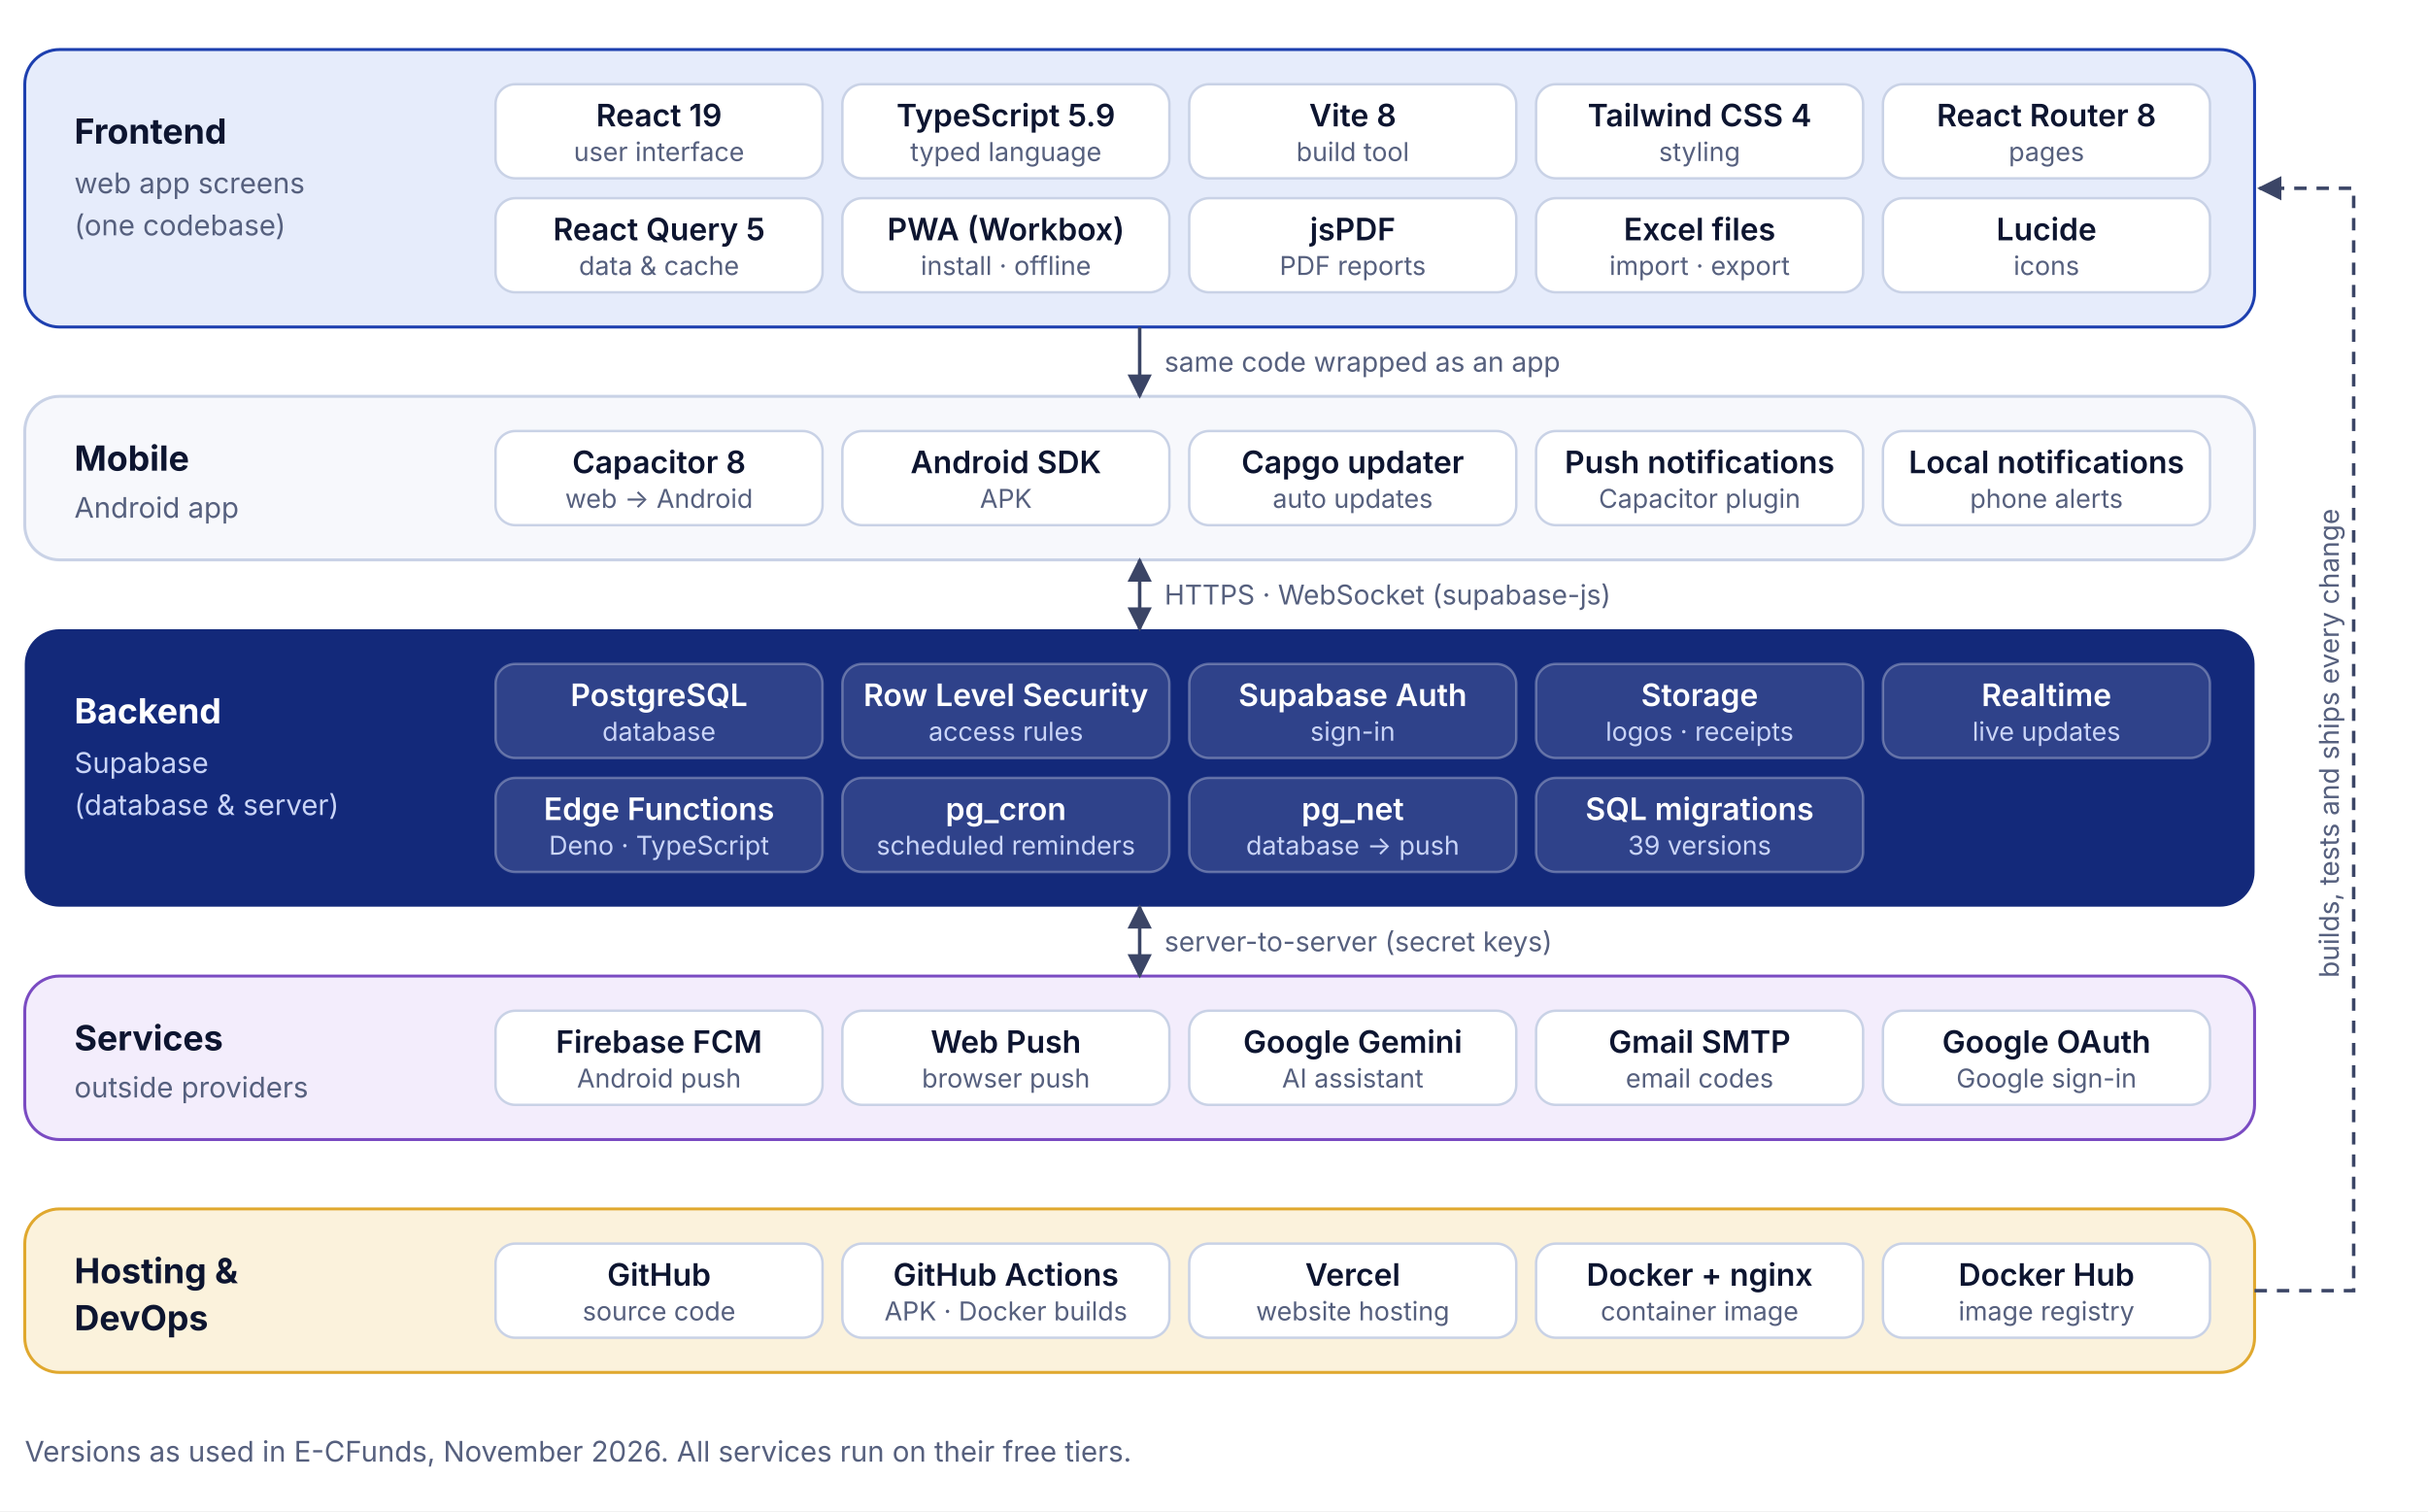
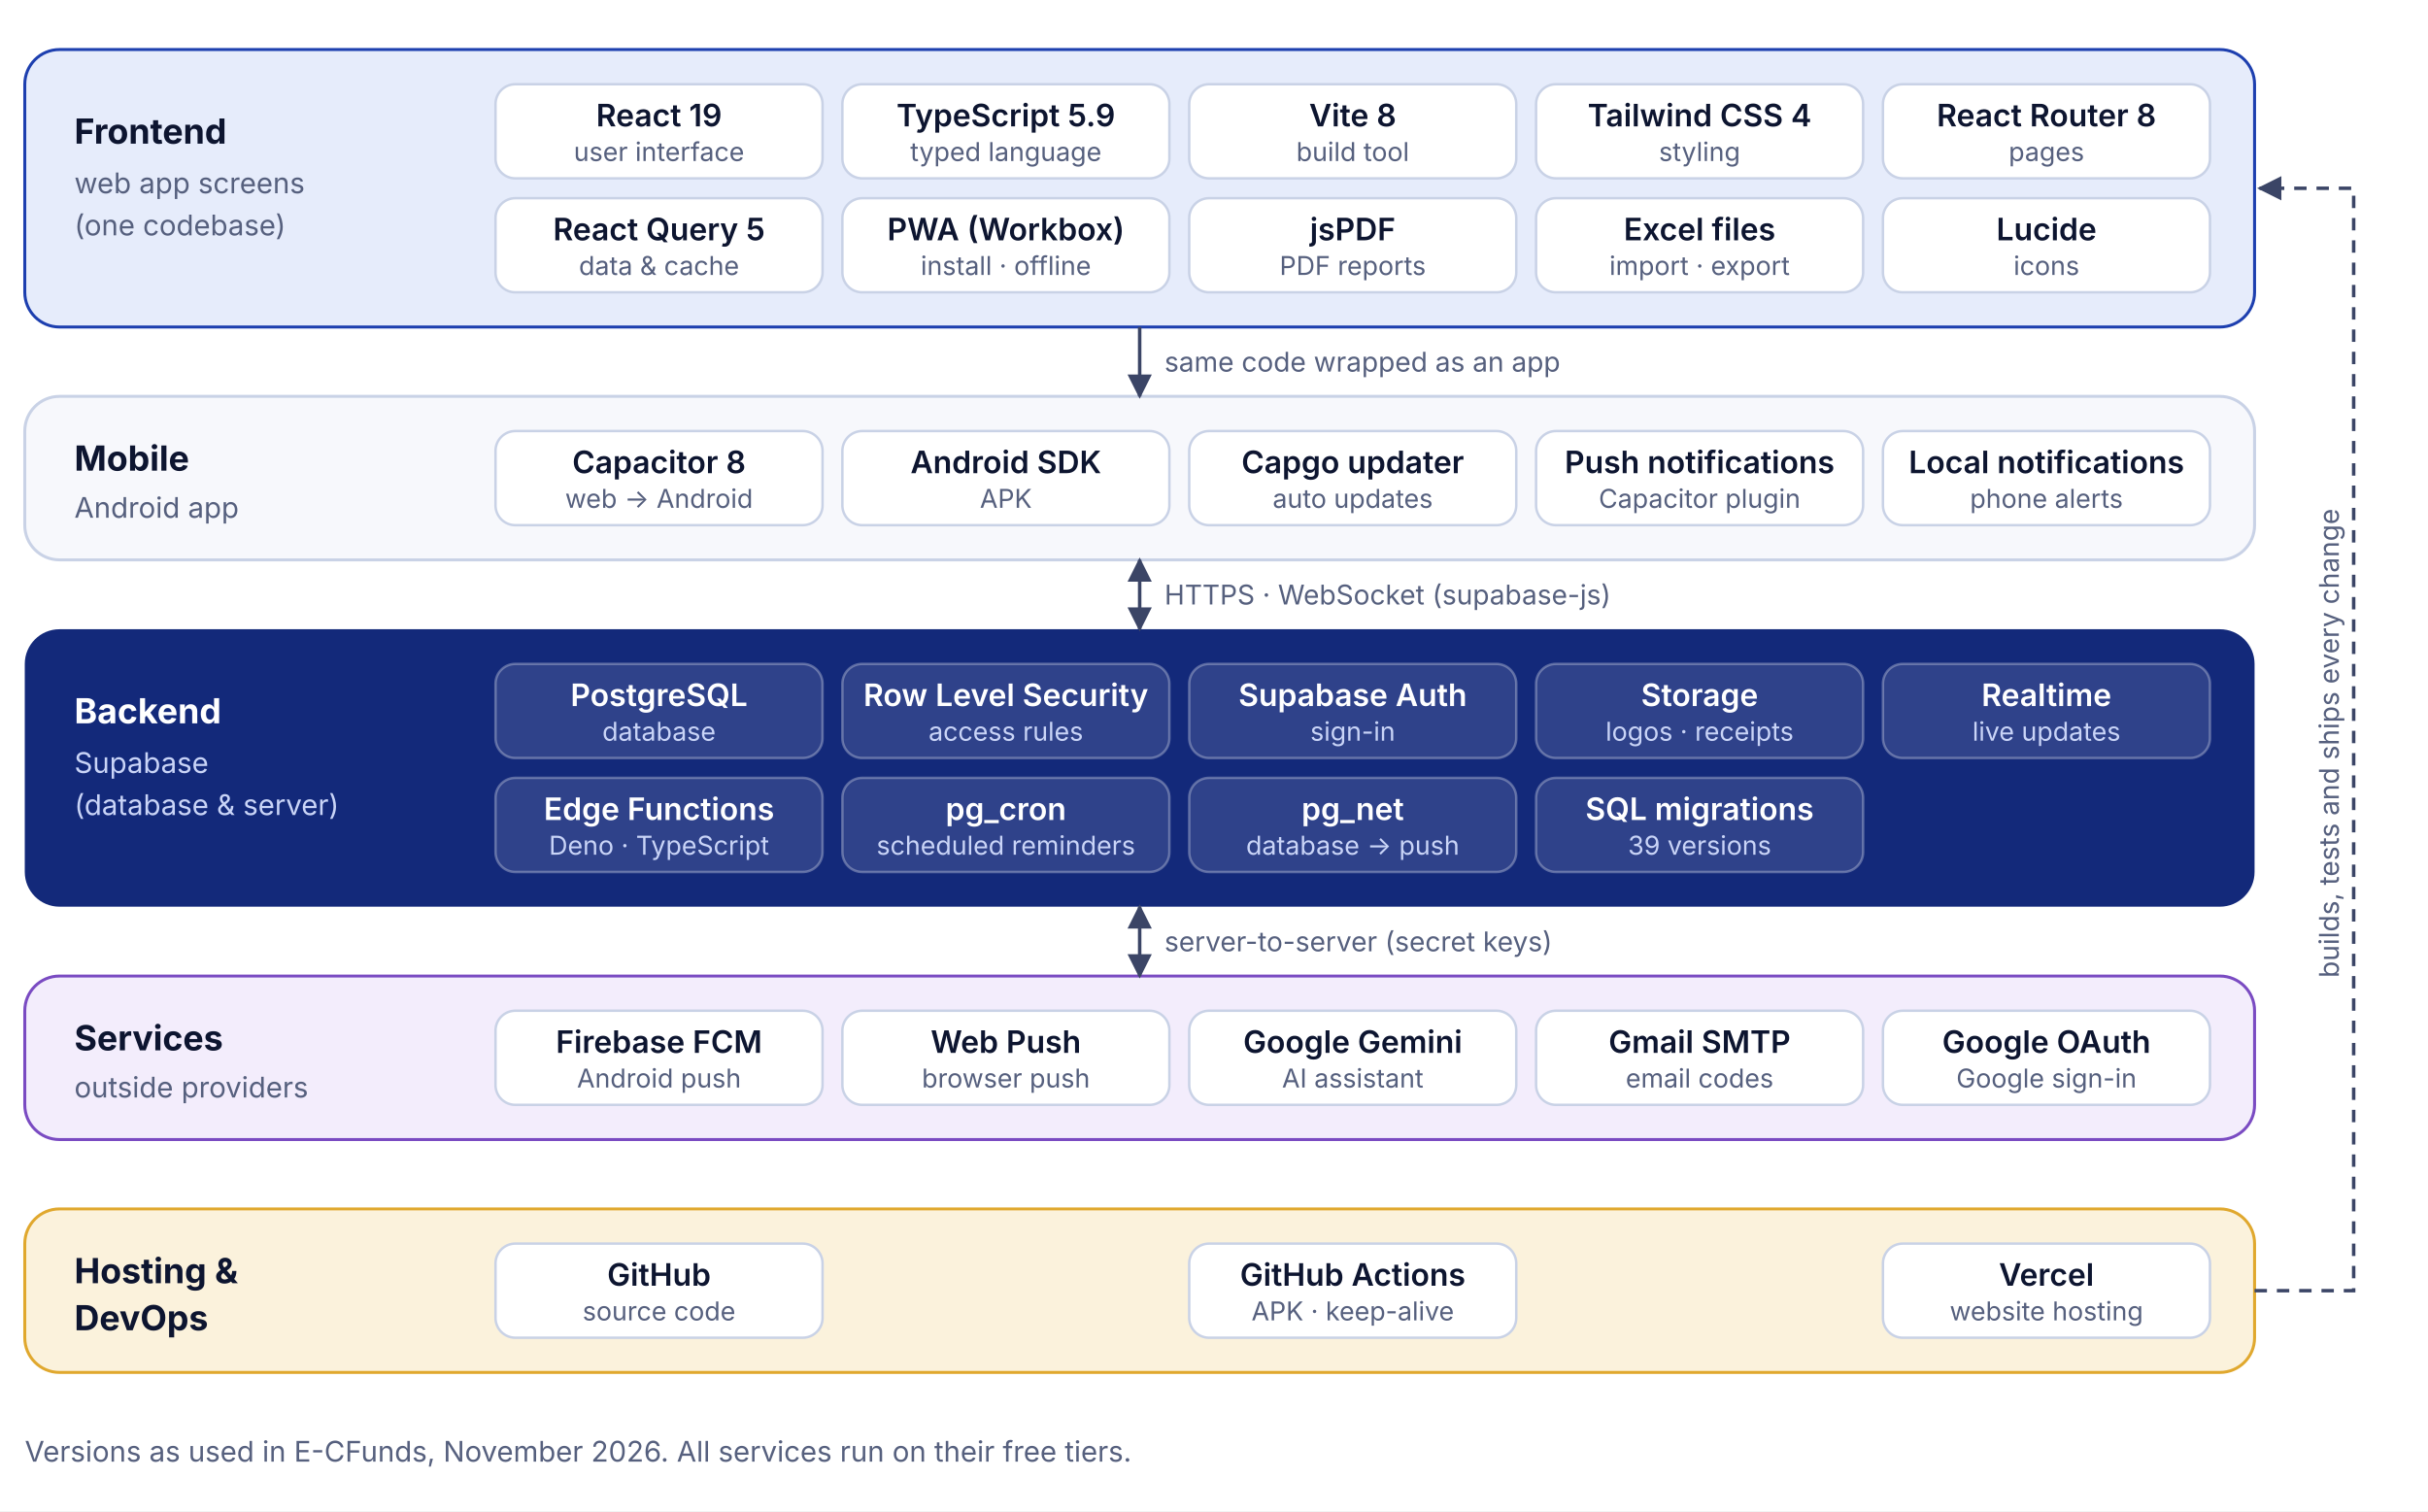
- <svg xmlns="http://www.w3.org/2000/svg" viewBox="0 0 980 610" role="img" aria-label="Technology stack of E-CFunds in five layers: frontend (React, TypeScript, Vite, Tailwind CSS, React Router, React Query, PWA, jsPDF, Excel, Lucide), mobile (Capacitor, Android, Capgo updater, push and local notifications), backend on Supabase (PostgreSQL, Row Level Security, Auth, Storage, Realtime, Edge Functions, pg_cron, pg_net), external services (Firebase Cloud Messaging, Web Push, Google Gemini, Gmail SMTP, Google OAuth), and hosting and DevOps (Vercel, GitHub, GitHub Actions, Docker with nginx, Docker Hub)." width="980" height="610">
+ <svg xmlns="http://www.w3.org/2000/svg" viewBox="0 0 980 610" role="img" aria-label="Technology stack of E-CFunds in five layers: frontend (React, TypeScript, Vite, Tailwind CSS, React Router, React Query, PWA, jsPDF, Excel, Lucide), mobile (Capacitor, Android, Capgo updater, push and local notifications), backend on Supabase (PostgreSQL, Row Level Security, Auth, Storage, Realtime, Edge Functions, pg_cron, pg_net), external services (Firebase Cloud Messaging, Web Push, Google Gemini, Gmail SMTP, Google OAuth), and hosting and DevOps (Vercel, GitHub, GitHub Actions)." width="980" height="610">
  <defs>
    <marker id="m1" viewBox="0 0 10 10" refX="9" refY="5" markerWidth="7" markerHeight="7" orient="auto-start-reverse">
      <path d="M0,0 L10,5 L0,10 z" fill="rgb(59, 69, 102)" fill-opacity="1" stroke="none" stroke-width="1px" stroke-dasharray="none" stroke-linejoin="miter" stroke-linecap="butt" stroke-opacity="1" opacity="1" font-size="15.5px" font-weight="400" />
    </marker>
  </defs>
  <rect x="0" y="0" width="980" height="610" fill="#FFFFFF" />
  <rect x="10" y="20" width="900" height="112" rx="14" fill="rgb(230, 236, 251)" fill-opacity="1" stroke="rgb(29, 63, 175)" stroke-width="1.2px" stroke-dasharray="none" stroke-linejoin="miter" stroke-linecap="butt" stroke-opacity="1" opacity="1" font-size="15.5px" font-weight="400" />
  <text x="30" y="58" fill="rgb(13, 21, 48)" fill-opacity="1" stroke="none" stroke-width="1px" stroke-dasharray="none" stroke-linejoin="miter" stroke-linecap="butt" stroke-opacity="1" opacity="1" font-size="14px" font-weight="700" font-family="Inter, Arial, Helvetica, sans-serif">Frontend</text>
  <text x="30" y="78" fill="rgb(86, 96, 126)" fill-opacity="1" stroke="none" stroke-width="1px" stroke-dasharray="none" stroke-linejoin="miter" stroke-linecap="butt" stroke-opacity="1" opacity="1" font-size="11.5px" font-weight="400" font-family="Inter, Arial, Helvetica, sans-serif">web app screens</text>
  <text x="30" y="95" fill="rgb(86, 96, 126)" fill-opacity="1" stroke="none" stroke-width="1px" stroke-dasharray="none" stroke-linejoin="miter" stroke-linecap="butt" stroke-opacity="1" opacity="1" font-size="11.5px" font-weight="400" font-family="Inter, Arial, Helvetica, sans-serif">(one codebase)</text>
  <g>
    <rect x="200" y="34" width="132" height="38" rx="8" fill="rgb(255, 255, 255)" fill-opacity="1" stroke="rgb(201, 210, 230)" stroke-width="1px" stroke-dasharray="none" stroke-linejoin="miter" stroke-linecap="butt" stroke-opacity="1" opacity="1" font-size="15.5px" font-weight="400" />
    <text x="266" y="51" text-anchor="middle" fill="rgb(13, 21, 48)" fill-opacity="1" stroke="none" stroke-width="1px" stroke-dasharray="none" stroke-linejoin="miter" stroke-linecap="butt" stroke-opacity="1" opacity="1" font-size="12.5px" font-weight="600" font-family="Inter, Arial, Helvetica, sans-serif">React 19</text>
    <text x="266" y="65" text-anchor="middle" fill="rgb(86, 96, 126)" fill-opacity="1" stroke="none" stroke-width="1px" stroke-dasharray="none" stroke-linejoin="miter" stroke-linecap="butt" stroke-opacity="1" opacity="1" font-size="10.5px" font-weight="400" font-family="Inter, Arial, Helvetica, sans-serif">user interface</text>
    <rect x="340" y="34" width="132" height="38" rx="8" fill="rgb(255, 255, 255)" fill-opacity="1" stroke="rgb(201, 210, 230)" stroke-width="1px" stroke-dasharray="none" stroke-linejoin="miter" stroke-linecap="butt" stroke-opacity="1" opacity="1" font-size="15.5px" font-weight="400" />
    <text x="406" y="51" text-anchor="middle" fill="rgb(13, 21, 48)" fill-opacity="1" stroke="none" stroke-width="1px" stroke-dasharray="none" stroke-linejoin="miter" stroke-linecap="butt" stroke-opacity="1" opacity="1" font-size="12.5px" font-weight="600" font-family="Inter, Arial, Helvetica, sans-serif">TypeScript 5.9</text>
    <text x="406" y="65" text-anchor="middle" fill="rgb(86, 96, 126)" fill-opacity="1" stroke="none" stroke-width="1px" stroke-dasharray="none" stroke-linejoin="miter" stroke-linecap="butt" stroke-opacity="1" opacity="1" font-size="10.5px" font-weight="400" font-family="Inter, Arial, Helvetica, sans-serif">typed language</text>
    <rect x="480" y="34" width="132" height="38" rx="8" fill="rgb(255, 255, 255)" fill-opacity="1" stroke="rgb(201, 210, 230)" stroke-width="1px" stroke-dasharray="none" stroke-linejoin="miter" stroke-linecap="butt" stroke-opacity="1" opacity="1" font-size="15.5px" font-weight="400" />
    <text x="546" y="51" text-anchor="middle" fill="rgb(13, 21, 48)" fill-opacity="1" stroke="none" stroke-width="1px" stroke-dasharray="none" stroke-linejoin="miter" stroke-linecap="butt" stroke-opacity="1" opacity="1" font-size="12.5px" font-weight="600" font-family="Inter, Arial, Helvetica, sans-serif">Vite 8</text>
    <text x="546" y="65" text-anchor="middle" fill="rgb(86, 96, 126)" fill-opacity="1" stroke="none" stroke-width="1px" stroke-dasharray="none" stroke-linejoin="miter" stroke-linecap="butt" stroke-opacity="1" opacity="1" font-size="10.5px" font-weight="400" font-family="Inter, Arial, Helvetica, sans-serif">build tool</text>
    <rect x="620" y="34" width="132" height="38" rx="8" fill="rgb(255, 255, 255)" fill-opacity="1" stroke="rgb(201, 210, 230)" stroke-width="1px" stroke-dasharray="none" stroke-linejoin="miter" stroke-linecap="butt" stroke-opacity="1" opacity="1" font-size="15.5px" font-weight="400" />
    <text x="686" y="51" text-anchor="middle" fill="rgb(13, 21, 48)" fill-opacity="1" stroke="none" stroke-width="1px" stroke-dasharray="none" stroke-linejoin="miter" stroke-linecap="butt" stroke-opacity="1" opacity="1" font-size="12.5px" font-weight="600" font-family="Inter, Arial, Helvetica, sans-serif">Tailwind CSS 4</text>
    <text x="686" y="65" text-anchor="middle" fill="rgb(86, 96, 126)" fill-opacity="1" stroke="none" stroke-width="1px" stroke-dasharray="none" stroke-linejoin="miter" stroke-linecap="butt" stroke-opacity="1" opacity="1" font-size="10.5px" font-weight="400" font-family="Inter, Arial, Helvetica, sans-serif">styling</text>
    <rect x="760" y="34" width="132" height="38" rx="8" fill="rgb(255, 255, 255)" fill-opacity="1" stroke="rgb(201, 210, 230)" stroke-width="1px" stroke-dasharray="none" stroke-linejoin="miter" stroke-linecap="butt" stroke-opacity="1" opacity="1" font-size="15.5px" font-weight="400" />
    <text x="826" y="51" text-anchor="middle" fill="rgb(13, 21, 48)" fill-opacity="1" stroke="none" stroke-width="1px" stroke-dasharray="none" stroke-linejoin="miter" stroke-linecap="butt" stroke-opacity="1" opacity="1" font-size="12.5px" font-weight="600" font-family="Inter, Arial, Helvetica, sans-serif">React Router 8</text>
    <text x="826" y="65" text-anchor="middle" fill="rgb(86, 96, 126)" fill-opacity="1" stroke="none" stroke-width="1px" stroke-dasharray="none" stroke-linejoin="miter" stroke-linecap="butt" stroke-opacity="1" opacity="1" font-size="10.5px" font-weight="400" font-family="Inter, Arial, Helvetica, sans-serif">pages</text>
    <rect x="200" y="80" width="132" height="38" rx="8" fill="rgb(255, 255, 255)" fill-opacity="1" stroke="rgb(201, 210, 230)" stroke-width="1px" stroke-dasharray="none" stroke-linejoin="miter" stroke-linecap="butt" stroke-opacity="1" opacity="1" font-size="15.5px" font-weight="400" />
    <text x="266" y="97" text-anchor="middle" fill="rgb(13, 21, 48)" fill-opacity="1" stroke="none" stroke-width="1px" stroke-dasharray="none" stroke-linejoin="miter" stroke-linecap="butt" stroke-opacity="1" opacity="1" font-size="12.5px" font-weight="600" font-family="Inter, Arial, Helvetica, sans-serif">React Query 5</text>
    <text x="266" y="111" text-anchor="middle" fill="rgb(86, 96, 126)" fill-opacity="1" stroke="none" stroke-width="1px" stroke-dasharray="none" stroke-linejoin="miter" stroke-linecap="butt" stroke-opacity="1" opacity="1" font-size="10.5px" font-weight="400" font-family="Inter, Arial, Helvetica, sans-serif">data &amp; cache</text>
    <rect x="340" y="80" width="132" height="38" rx="8" fill="rgb(255, 255, 255)" fill-opacity="1" stroke="rgb(201, 210, 230)" stroke-width="1px" stroke-dasharray="none" stroke-linejoin="miter" stroke-linecap="butt" stroke-opacity="1" opacity="1" font-size="15.5px" font-weight="400" />
    <text x="406" y="97" text-anchor="middle" fill="rgb(13, 21, 48)" fill-opacity="1" stroke="none" stroke-width="1px" stroke-dasharray="none" stroke-linejoin="miter" stroke-linecap="butt" stroke-opacity="1" opacity="1" font-size="12.5px" font-weight="600" font-family="Inter, Arial, Helvetica, sans-serif">PWA (Workbox)</text>
    <text x="406" y="111" text-anchor="middle" fill="rgb(86, 96, 126)" fill-opacity="1" stroke="none" stroke-width="1px" stroke-dasharray="none" stroke-linejoin="miter" stroke-linecap="butt" stroke-opacity="1" opacity="1" font-size="10.5px" font-weight="400" font-family="Inter, Arial, Helvetica, sans-serif">install · offline</text>
    <rect x="480" y="80" width="132" height="38" rx="8" fill="rgb(255, 255, 255)" fill-opacity="1" stroke="rgb(201, 210, 230)" stroke-width="1px" stroke-dasharray="none" stroke-linejoin="miter" stroke-linecap="butt" stroke-opacity="1" opacity="1" font-size="15.5px" font-weight="400" />
    <text x="546" y="97" text-anchor="middle" fill="rgb(13, 21, 48)" fill-opacity="1" stroke="none" stroke-width="1px" stroke-dasharray="none" stroke-linejoin="miter" stroke-linecap="butt" stroke-opacity="1" opacity="1" font-size="12.5px" font-weight="600" font-family="Inter, Arial, Helvetica, sans-serif">jsPDF</text>
    <text x="546" y="111" text-anchor="middle" fill="rgb(86, 96, 126)" fill-opacity="1" stroke="none" stroke-width="1px" stroke-dasharray="none" stroke-linejoin="miter" stroke-linecap="butt" stroke-opacity="1" opacity="1" font-size="10.5px" font-weight="400" font-family="Inter, Arial, Helvetica, sans-serif">PDF reports</text>
    <rect x="620" y="80" width="132" height="38" rx="8" fill="rgb(255, 255, 255)" fill-opacity="1" stroke="rgb(201, 210, 230)" stroke-width="1px" stroke-dasharray="none" stroke-linejoin="miter" stroke-linecap="butt" stroke-opacity="1" opacity="1" font-size="15.5px" font-weight="400" />
    <text x="686" y="97" text-anchor="middle" fill="rgb(13, 21, 48)" fill-opacity="1" stroke="none" stroke-width="1px" stroke-dasharray="none" stroke-linejoin="miter" stroke-linecap="butt" stroke-opacity="1" opacity="1" font-size="12.5px" font-weight="600" font-family="Inter, Arial, Helvetica, sans-serif">Excel files</text>
    <text x="686" y="111" text-anchor="middle" fill="rgb(86, 96, 126)" fill-opacity="1" stroke="none" stroke-width="1px" stroke-dasharray="none" stroke-linejoin="miter" stroke-linecap="butt" stroke-opacity="1" opacity="1" font-size="10.5px" font-weight="400" font-family="Inter, Arial, Helvetica, sans-serif">import · export</text>
    <rect x="760" y="80" width="132" height="38" rx="8" fill="rgb(255, 255, 255)" fill-opacity="1" stroke="rgb(201, 210, 230)" stroke-width="1px" stroke-dasharray="none" stroke-linejoin="miter" stroke-linecap="butt" stroke-opacity="1" opacity="1" font-size="15.5px" font-weight="400" />
    <text x="826" y="97" text-anchor="middle" fill="rgb(13, 21, 48)" fill-opacity="1" stroke="none" stroke-width="1px" stroke-dasharray="none" stroke-linejoin="miter" stroke-linecap="butt" stroke-opacity="1" opacity="1" font-size="12.5px" font-weight="600" font-family="Inter, Arial, Helvetica, sans-serif">Lucide</text>
    <text x="826" y="111" text-anchor="middle" fill="rgb(86, 96, 126)" fill-opacity="1" stroke="none" stroke-width="1px" stroke-dasharray="none" stroke-linejoin="miter" stroke-linecap="butt" stroke-opacity="1" opacity="1" font-size="10.5px" font-weight="400" font-family="Inter, Arial, Helvetica, sans-serif">icons</text>
  </g>
  <rect x="10" y="160" width="900" height="66" rx="14" fill="rgb(247, 248, 252)" fill-opacity="1" stroke="rgb(201, 210, 230)" stroke-width="1.2px" stroke-dasharray="none" stroke-linejoin="miter" stroke-linecap="butt" stroke-opacity="1" opacity="1" font-size="15.5px" font-weight="400" />
  <text x="30" y="190" fill="rgb(13, 21, 48)" fill-opacity="1" stroke="none" stroke-width="1px" stroke-dasharray="none" stroke-linejoin="miter" stroke-linecap="butt" stroke-opacity="1" opacity="1" font-size="14px" font-weight="700" font-family="Inter, Arial, Helvetica, sans-serif">Mobile</text>
  <text x="30" y="209" fill="rgb(86, 96, 126)" fill-opacity="1" stroke="none" stroke-width="1px" stroke-dasharray="none" stroke-linejoin="miter" stroke-linecap="butt" stroke-opacity="1" opacity="1" font-size="11.5px" font-weight="400" font-family="Inter, Arial, Helvetica, sans-serif">Android app</text>
  <rect x="200" y="174" width="132" height="38" rx="8" fill="rgb(255, 255, 255)" fill-opacity="1" stroke="rgb(201, 210, 230)" stroke-width="1px" stroke-dasharray="none" stroke-linejoin="miter" stroke-linecap="butt" stroke-opacity="1" opacity="1" font-size="15.5px" font-weight="400" />
  <text x="266" y="191" text-anchor="middle" fill="rgb(13, 21, 48)" fill-opacity="1" stroke="none" stroke-width="1px" stroke-dasharray="none" stroke-linejoin="miter" stroke-linecap="butt" stroke-opacity="1" opacity="1" font-size="12.5px" font-weight="600" font-family="Inter, Arial, Helvetica, sans-serif">Capacitor 8</text>
  <text x="266" y="205" text-anchor="middle" fill="rgb(86, 96, 126)" fill-opacity="1" stroke="none" stroke-width="1px" stroke-dasharray="none" stroke-linejoin="miter" stroke-linecap="butt" stroke-opacity="1" opacity="1" font-size="10.5px" font-weight="400" font-family="Inter, Arial, Helvetica, sans-serif">web → Android</text>
  <rect x="340" y="174" width="132" height="38" rx="8" fill="rgb(255, 255, 255)" fill-opacity="1" stroke="rgb(201, 210, 230)" stroke-width="1px" stroke-dasharray="none" stroke-linejoin="miter" stroke-linecap="butt" stroke-opacity="1" opacity="1" font-size="15.5px" font-weight="400" />
  <text x="406" y="191" text-anchor="middle" fill="rgb(13, 21, 48)" fill-opacity="1" stroke="none" stroke-width="1px" stroke-dasharray="none" stroke-linejoin="miter" stroke-linecap="butt" stroke-opacity="1" opacity="1" font-size="12.5px" font-weight="600" font-family="Inter, Arial, Helvetica, sans-serif">Android SDK</text>
  <text x="406" y="205" text-anchor="middle" fill="rgb(86, 96, 126)" fill-opacity="1" stroke="none" stroke-width="1px" stroke-dasharray="none" stroke-linejoin="miter" stroke-linecap="butt" stroke-opacity="1" opacity="1" font-size="10.5px" font-weight="400" font-family="Inter, Arial, Helvetica, sans-serif">APK</text>
  <rect x="480" y="174" width="132" height="38" rx="8" fill="rgb(255, 255, 255)" fill-opacity="1" stroke="rgb(201, 210, 230)" stroke-width="1px" stroke-dasharray="none" stroke-linejoin="miter" stroke-linecap="butt" stroke-opacity="1" opacity="1" font-size="15.5px" font-weight="400" />
  <text x="546" y="191" text-anchor="middle" fill="rgb(13, 21, 48)" fill-opacity="1" stroke="none" stroke-width="1px" stroke-dasharray="none" stroke-linejoin="miter" stroke-linecap="butt" stroke-opacity="1" opacity="1" font-size="12.5px" font-weight="600" font-family="Inter, Arial, Helvetica, sans-serif">Capgo updater</text>
  <text x="546" y="205" text-anchor="middle" fill="rgb(86, 96, 126)" fill-opacity="1" stroke="none" stroke-width="1px" stroke-dasharray="none" stroke-linejoin="miter" stroke-linecap="butt" stroke-opacity="1" opacity="1" font-size="10.5px" font-weight="400" font-family="Inter, Arial, Helvetica, sans-serif">auto updates</text>
  <rect x="620" y="174" width="132" height="38" rx="8" fill="rgb(255, 255, 255)" fill-opacity="1" stroke="rgb(201, 210, 230)" stroke-width="1px" stroke-dasharray="none" stroke-linejoin="miter" stroke-linecap="butt" stroke-opacity="1" opacity="1" font-size="15.5px" font-weight="400" />
  <text x="686" y="191" text-anchor="middle" fill="rgb(13, 21, 48)" fill-opacity="1" stroke="none" stroke-width="1px" stroke-dasharray="none" stroke-linejoin="miter" stroke-linecap="butt" stroke-opacity="1" opacity="1" font-size="12.5px" font-weight="600" font-family="Inter, Arial, Helvetica, sans-serif">Push notifications</text>
  <text x="686" y="205" text-anchor="middle" fill="rgb(86, 96, 126)" fill-opacity="1" stroke="none" stroke-width="1px" stroke-dasharray="none" stroke-linejoin="miter" stroke-linecap="butt" stroke-opacity="1" opacity="1" font-size="10.5px" font-weight="400" font-family="Inter, Arial, Helvetica, sans-serif">Capacitor plugin</text>
  <rect x="760" y="174" width="132" height="38" rx="8" fill="rgb(255, 255, 255)" fill-opacity="1" stroke="rgb(201, 210, 230)" stroke-width="1px" stroke-dasharray="none" stroke-linejoin="miter" stroke-linecap="butt" stroke-opacity="1" opacity="1" font-size="15.5px" font-weight="400" />
  <text x="826" y="191" text-anchor="middle" fill="rgb(13, 21, 48)" fill-opacity="1" stroke="none" stroke-width="1px" stroke-dasharray="none" stroke-linejoin="miter" stroke-linecap="butt" stroke-opacity="1" opacity="1" font-size="12.5px" font-weight="600" font-family="Inter, Arial, Helvetica, sans-serif">Local notifications</text>
  <text x="826" y="205" text-anchor="middle" fill="rgb(86, 96, 126)" fill-opacity="1" stroke="none" stroke-width="1px" stroke-dasharray="none" stroke-linejoin="miter" stroke-linecap="butt" stroke-opacity="1" opacity="1" font-size="10.5px" font-weight="400" font-family="Inter, Arial, Helvetica, sans-serif">phone alerts</text>
  <rect x="10" y="254" width="900" height="112" rx="14" fill="rgb(19, 41, 122)" fill-opacity="1" stroke="none" stroke-width="1px" stroke-dasharray="none" stroke-linejoin="miter" stroke-linecap="butt" stroke-opacity="1" opacity="1" font-size="15.5px" font-weight="400" />
  <text x="30" y="292" fill="rgb(255, 255, 255)" fill-opacity="1" stroke="none" stroke-width="1px" stroke-dasharray="none" stroke-linejoin="miter" stroke-linecap="butt" stroke-opacity="1" opacity="1" font-size="14px" font-weight="700" font-family="Inter, Arial, Helvetica, sans-serif">Backend</text>
  <text x="30" y="312" fill="rgb(201, 212, 247)" fill-opacity="1" stroke="none" stroke-width="1px" stroke-dasharray="none" stroke-linejoin="miter" stroke-linecap="butt" stroke-opacity="1" opacity="1" font-size="11.5px" font-weight="400" font-family="Inter, Arial, Helvetica, sans-serif">Supabase</text>
  <text x="30" y="329" fill="rgb(201, 212, 247)" fill-opacity="1" stroke="none" stroke-width="1px" stroke-dasharray="none" stroke-linejoin="miter" stroke-linecap="butt" stroke-opacity="1" opacity="1" font-size="11.5px" font-weight="400" font-family="Inter, Arial, Helvetica, sans-serif">(database &amp; server)</text>
  <g>
    <rect x="200" y="268" width="132" height="38" rx="8" fill="rgba(255, 255, 255, 0.12)" fill-opacity="1" stroke="rgba(255, 255, 255, 0.3)" stroke-width="1px" stroke-dasharray="none" stroke-linejoin="miter" stroke-linecap="butt" stroke-opacity="1" opacity="1" font-size="15.5px" font-weight="400" />
    <text x="266" y="285" text-anchor="middle" fill="rgb(255, 255, 255)" fill-opacity="1" stroke="none" stroke-width="1px" stroke-dasharray="none" stroke-linejoin="miter" stroke-linecap="butt" stroke-opacity="1" opacity="1" font-size="12.5px" font-weight="600" font-family="Inter, Arial, Helvetica, sans-serif">PostgreSQL</text>
    <text x="266" y="299" text-anchor="middle" fill="rgb(201, 212, 247)" fill-opacity="1" stroke="none" stroke-width="1px" stroke-dasharray="none" stroke-linejoin="miter" stroke-linecap="butt" stroke-opacity="1" opacity="1" font-size="10.5px" font-weight="400" font-family="Inter, Arial, Helvetica, sans-serif">database</text>
    <rect x="340" y="268" width="132" height="38" rx="8" fill="rgba(255, 255, 255, 0.12)" fill-opacity="1" stroke="rgba(255, 255, 255, 0.3)" stroke-width="1px" stroke-dasharray="none" stroke-linejoin="miter" stroke-linecap="butt" stroke-opacity="1" opacity="1" font-size="15.5px" font-weight="400" />
    <text x="406" y="285" text-anchor="middle" fill="rgb(255, 255, 255)" fill-opacity="1" stroke="none" stroke-width="1px" stroke-dasharray="none" stroke-linejoin="miter" stroke-linecap="butt" stroke-opacity="1" opacity="1" font-size="12.5px" font-weight="600" font-family="Inter, Arial, Helvetica, sans-serif">Row Level Security</text>
    <text x="406" y="299" text-anchor="middle" fill="rgb(201, 212, 247)" fill-opacity="1" stroke="none" stroke-width="1px" stroke-dasharray="none" stroke-linejoin="miter" stroke-linecap="butt" stroke-opacity="1" opacity="1" font-size="10.5px" font-weight="400" font-family="Inter, Arial, Helvetica, sans-serif">access rules</text>
    <rect x="480" y="268" width="132" height="38" rx="8" fill="rgba(255, 255, 255, 0.12)" fill-opacity="1" stroke="rgba(255, 255, 255, 0.3)" stroke-width="1px" stroke-dasharray="none" stroke-linejoin="miter" stroke-linecap="butt" stroke-opacity="1" opacity="1" font-size="15.5px" font-weight="400" />
    <text x="546" y="285" text-anchor="middle" fill="rgb(255, 255, 255)" fill-opacity="1" stroke="none" stroke-width="1px" stroke-dasharray="none" stroke-linejoin="miter" stroke-linecap="butt" stroke-opacity="1" opacity="1" font-size="12.5px" font-weight="600" font-family="Inter, Arial, Helvetica, sans-serif">Supabase Auth</text>
    <text x="546" y="299" text-anchor="middle" fill="rgb(201, 212, 247)" fill-opacity="1" stroke="none" stroke-width="1px" stroke-dasharray="none" stroke-linejoin="miter" stroke-linecap="butt" stroke-opacity="1" opacity="1" font-size="10.5px" font-weight="400" font-family="Inter, Arial, Helvetica, sans-serif">sign-in</text>
    <rect x="620" y="268" width="132" height="38" rx="8" fill="rgba(255, 255, 255, 0.12)" fill-opacity="1" stroke="rgba(255, 255, 255, 0.3)" stroke-width="1px" stroke-dasharray="none" stroke-linejoin="miter" stroke-linecap="butt" stroke-opacity="1" opacity="1" font-size="15.5px" font-weight="400" />
    <text x="686" y="285" text-anchor="middle" fill="rgb(255, 255, 255)" fill-opacity="1" stroke="none" stroke-width="1px" stroke-dasharray="none" stroke-linejoin="miter" stroke-linecap="butt" stroke-opacity="1" opacity="1" font-size="12.5px" font-weight="600" font-family="Inter, Arial, Helvetica, sans-serif">Storage</text>
    <text x="686" y="299" text-anchor="middle" fill="rgb(201, 212, 247)" fill-opacity="1" stroke="none" stroke-width="1px" stroke-dasharray="none" stroke-linejoin="miter" stroke-linecap="butt" stroke-opacity="1" opacity="1" font-size="10.5px" font-weight="400" font-family="Inter, Arial, Helvetica, sans-serif">logos · receipts</text>
    <rect x="760" y="268" width="132" height="38" rx="8" fill="rgba(255, 255, 255, 0.12)" fill-opacity="1" stroke="rgba(255, 255, 255, 0.3)" stroke-width="1px" stroke-dasharray="none" stroke-linejoin="miter" stroke-linecap="butt" stroke-opacity="1" opacity="1" font-size="15.5px" font-weight="400" />
    <text x="826" y="285" text-anchor="middle" fill="rgb(255, 255, 255)" fill-opacity="1" stroke="none" stroke-width="1px" stroke-dasharray="none" stroke-linejoin="miter" stroke-linecap="butt" stroke-opacity="1" opacity="1" font-size="12.5px" font-weight="600" font-family="Inter, Arial, Helvetica, sans-serif">Realtime</text>
    <text x="826" y="299" text-anchor="middle" fill="rgb(201, 212, 247)" fill-opacity="1" stroke="none" stroke-width="1px" stroke-dasharray="none" stroke-linejoin="miter" stroke-linecap="butt" stroke-opacity="1" opacity="1" font-size="10.5px" font-weight="400" font-family="Inter, Arial, Helvetica, sans-serif">live updates</text>
    <rect x="200" y="314" width="132" height="38" rx="8" fill="rgba(255, 255, 255, 0.12)" fill-opacity="1" stroke="rgba(255, 255, 255, 0.3)" stroke-width="1px" stroke-dasharray="none" stroke-linejoin="miter" stroke-linecap="butt" stroke-opacity="1" opacity="1" font-size="15.5px" font-weight="400" />
    <text x="266" y="331" text-anchor="middle" fill="rgb(255, 255, 255)" fill-opacity="1" stroke="none" stroke-width="1px" stroke-dasharray="none" stroke-linejoin="miter" stroke-linecap="butt" stroke-opacity="1" opacity="1" font-size="12.5px" font-weight="600" font-family="Inter, Arial, Helvetica, sans-serif">Edge Functions</text>
    <text x="266" y="345" text-anchor="middle" fill="rgb(201, 212, 247)" fill-opacity="1" stroke="none" stroke-width="1px" stroke-dasharray="none" stroke-linejoin="miter" stroke-linecap="butt" stroke-opacity="1" opacity="1" font-size="10.5px" font-weight="400" font-family="Inter, Arial, Helvetica, sans-serif">Deno · TypeScript</text>
    <rect x="340" y="314" width="132" height="38" rx="8" fill="rgba(255, 255, 255, 0.12)" fill-opacity="1" stroke="rgba(255, 255, 255, 0.3)" stroke-width="1px" stroke-dasharray="none" stroke-linejoin="miter" stroke-linecap="butt" stroke-opacity="1" opacity="1" font-size="15.5px" font-weight="400" />
    <text x="406" y="331" text-anchor="middle" fill="rgb(255, 255, 255)" fill-opacity="1" stroke="none" stroke-width="1px" stroke-dasharray="none" stroke-linejoin="miter" stroke-linecap="butt" stroke-opacity="1" opacity="1" font-size="12.5px" font-weight="600" font-family="Inter, Arial, Helvetica, sans-serif">pg_cron</text>
    <text x="406" y="345" text-anchor="middle" fill="rgb(201, 212, 247)" fill-opacity="1" stroke="none" stroke-width="1px" stroke-dasharray="none" stroke-linejoin="miter" stroke-linecap="butt" stroke-opacity="1" opacity="1" font-size="10.5px" font-weight="400" font-family="Inter, Arial, Helvetica, sans-serif">scheduled reminders</text>
    <rect x="480" y="314" width="132" height="38" rx="8" fill="rgba(255, 255, 255, 0.12)" fill-opacity="1" stroke="rgba(255, 255, 255, 0.3)" stroke-width="1px" stroke-dasharray="none" stroke-linejoin="miter" stroke-linecap="butt" stroke-opacity="1" opacity="1" font-size="15.5px" font-weight="400" />
    <text x="546" y="331" text-anchor="middle" fill="rgb(255, 255, 255)" fill-opacity="1" stroke="none" stroke-width="1px" stroke-dasharray="none" stroke-linejoin="miter" stroke-linecap="butt" stroke-opacity="1" opacity="1" font-size="12.5px" font-weight="600" font-family="Inter, Arial, Helvetica, sans-serif">pg_net</text>
    <text x="546" y="345" text-anchor="middle" fill="rgb(201, 212, 247)" fill-opacity="1" stroke="none" stroke-width="1px" stroke-dasharray="none" stroke-linejoin="miter" stroke-linecap="butt" stroke-opacity="1" opacity="1" font-size="10.5px" font-weight="400" font-family="Inter, Arial, Helvetica, sans-serif">database → push</text>
    <rect x="620" y="314" width="132" height="38" rx="8" fill="rgba(255, 255, 255, 0.12)" fill-opacity="1" stroke="rgba(255, 255, 255, 0.3)" stroke-width="1px" stroke-dasharray="none" stroke-linejoin="miter" stroke-linecap="butt" stroke-opacity="1" opacity="1" font-size="15.5px" font-weight="400" />
    <text x="686" y="331" text-anchor="middle" fill="rgb(255, 255, 255)" fill-opacity="1" stroke="none" stroke-width="1px" stroke-dasharray="none" stroke-linejoin="miter" stroke-linecap="butt" stroke-opacity="1" opacity="1" font-size="12.5px" font-weight="600" font-family="Inter, Arial, Helvetica, sans-serif">SQL migrations</text>
    <text x="686" y="345" text-anchor="middle" fill="rgb(201, 212, 247)" fill-opacity="1" stroke="none" stroke-width="1px" stroke-dasharray="none" stroke-linejoin="miter" stroke-linecap="butt" stroke-opacity="1" opacity="1" font-size="10.5px" font-weight="400" font-family="Inter, Arial, Helvetica, sans-serif">39 versions</text>
  </g>
  <rect x="10" y="394" width="900" height="66" rx="14" fill="rgb(243, 237, 252)" fill-opacity="1" stroke="rgb(122, 75, 194)" stroke-width="1.2px" stroke-dasharray="none" stroke-linejoin="miter" stroke-linecap="butt" stroke-opacity="1" opacity="1" font-size="15.5px" font-weight="400" />
  <text x="30" y="424" fill="rgb(13, 21, 48)" fill-opacity="1" stroke="none" stroke-width="1px" stroke-dasharray="none" stroke-linejoin="miter" stroke-linecap="butt" stroke-opacity="1" opacity="1" font-size="14px" font-weight="700" font-family="Inter, Arial, Helvetica, sans-serif">Services</text>
  <text x="30" y="443" fill="rgb(86, 96, 126)" fill-opacity="1" stroke="none" stroke-width="1px" stroke-dasharray="none" stroke-linejoin="miter" stroke-linecap="butt" stroke-opacity="1" opacity="1" font-size="11.5px" font-weight="400" font-family="Inter, Arial, Helvetica, sans-serif">outside providers</text>
  <rect x="200" y="408" width="132" height="38" rx="8" fill="rgb(255, 255, 255)" fill-opacity="1" stroke="rgb(201, 210, 230)" stroke-width="1px" stroke-dasharray="none" stroke-linejoin="miter" stroke-linecap="butt" stroke-opacity="1" opacity="1" font-size="15.5px" font-weight="400" />
  <text x="266" y="425" text-anchor="middle" fill="rgb(13, 21, 48)" fill-opacity="1" stroke="none" stroke-width="1px" stroke-dasharray="none" stroke-linejoin="miter" stroke-linecap="butt" stroke-opacity="1" opacity="1" font-size="12.5px" font-weight="600" font-family="Inter, Arial, Helvetica, sans-serif">Firebase FCM</text>
  <text x="266" y="439" text-anchor="middle" fill="rgb(86, 96, 126)" fill-opacity="1" stroke="none" stroke-width="1px" stroke-dasharray="none" stroke-linejoin="miter" stroke-linecap="butt" stroke-opacity="1" opacity="1" font-size="10.5px" font-weight="400" font-family="Inter, Arial, Helvetica, sans-serif">Android push</text>
  <rect x="340" y="408" width="132" height="38" rx="8" fill="rgb(255, 255, 255)" fill-opacity="1" stroke="rgb(201, 210, 230)" stroke-width="1px" stroke-dasharray="none" stroke-linejoin="miter" stroke-linecap="butt" stroke-opacity="1" opacity="1" font-size="15.5px" font-weight="400" />
  <text x="406" y="425" text-anchor="middle" fill="rgb(13, 21, 48)" fill-opacity="1" stroke="none" stroke-width="1px" stroke-dasharray="none" stroke-linejoin="miter" stroke-linecap="butt" stroke-opacity="1" opacity="1" font-size="12.5px" font-weight="600" font-family="Inter, Arial, Helvetica, sans-serif">Web Push</text>
  <text x="406" y="439" text-anchor="middle" fill="rgb(86, 96, 126)" fill-opacity="1" stroke="none" stroke-width="1px" stroke-dasharray="none" stroke-linejoin="miter" stroke-linecap="butt" stroke-opacity="1" opacity="1" font-size="10.5px" font-weight="400" font-family="Inter, Arial, Helvetica, sans-serif">browser push</text>
  <rect x="480" y="408" width="132" height="38" rx="8" fill="rgb(255, 255, 255)" fill-opacity="1" stroke="rgb(201, 210, 230)" stroke-width="1px" stroke-dasharray="none" stroke-linejoin="miter" stroke-linecap="butt" stroke-opacity="1" opacity="1" font-size="15.5px" font-weight="400" />
  <text x="546" y="425" text-anchor="middle" fill="rgb(13, 21, 48)" fill-opacity="1" stroke="none" stroke-width="1px" stroke-dasharray="none" stroke-linejoin="miter" stroke-linecap="butt" stroke-opacity="1" opacity="1" font-size="12.5px" font-weight="600" font-family="Inter, Arial, Helvetica, sans-serif">Google Gemini</text>
  <text x="546" y="439" text-anchor="middle" fill="rgb(86, 96, 126)" fill-opacity="1" stroke="none" stroke-width="1px" stroke-dasharray="none" stroke-linejoin="miter" stroke-linecap="butt" stroke-opacity="1" opacity="1" font-size="10.5px" font-weight="400" font-family="Inter, Arial, Helvetica, sans-serif">AI assistant</text>
  <rect x="620" y="408" width="132" height="38" rx="8" fill="rgb(255, 255, 255)" fill-opacity="1" stroke="rgb(201, 210, 230)" stroke-width="1px" stroke-dasharray="none" stroke-linejoin="miter" stroke-linecap="butt" stroke-opacity="1" opacity="1" font-size="15.5px" font-weight="400" />
  <text x="686" y="425" text-anchor="middle" fill="rgb(13, 21, 48)" fill-opacity="1" stroke="none" stroke-width="1px" stroke-dasharray="none" stroke-linejoin="miter" stroke-linecap="butt" stroke-opacity="1" opacity="1" font-size="12.5px" font-weight="600" font-family="Inter, Arial, Helvetica, sans-serif">Gmail SMTP</text>
  <text x="686" y="439" text-anchor="middle" fill="rgb(86, 96, 126)" fill-opacity="1" stroke="none" stroke-width="1px" stroke-dasharray="none" stroke-linejoin="miter" stroke-linecap="butt" stroke-opacity="1" opacity="1" font-size="10.5px" font-weight="400" font-family="Inter, Arial, Helvetica, sans-serif">email codes</text>
  <rect x="760" y="408" width="132" height="38" rx="8" fill="rgb(255, 255, 255)" fill-opacity="1" stroke="rgb(201, 210, 230)" stroke-width="1px" stroke-dasharray="none" stroke-linejoin="miter" stroke-linecap="butt" stroke-opacity="1" opacity="1" font-size="15.5px" font-weight="400" />
  <text x="826" y="425" text-anchor="middle" fill="rgb(13, 21, 48)" fill-opacity="1" stroke="none" stroke-width="1px" stroke-dasharray="none" stroke-linejoin="miter" stroke-linecap="butt" stroke-opacity="1" opacity="1" font-size="12.5px" font-weight="600" font-family="Inter, Arial, Helvetica, sans-serif">Google OAuth</text>
  <text x="826" y="439" text-anchor="middle" fill="rgb(86, 96, 126)" fill-opacity="1" stroke="none" stroke-width="1px" stroke-dasharray="none" stroke-linejoin="miter" stroke-linecap="butt" stroke-opacity="1" opacity="1" font-size="10.5px" font-weight="400" font-family="Inter, Arial, Helvetica, sans-serif">Google sign-in</text>
  <rect x="10" y="488" width="900" height="66" rx="14" fill="rgb(251, 242, 220)" fill-opacity="1" stroke="rgb(224, 168, 46)" stroke-width="1.2px" stroke-dasharray="none" stroke-linejoin="miter" stroke-linecap="butt" stroke-opacity="1" opacity="1" font-size="15.5px" font-weight="400" />
  <text x="30" y="518" fill="rgb(13, 21, 48)" fill-opacity="1" stroke="none" stroke-width="1px" stroke-dasharray="none" stroke-linejoin="miter" stroke-linecap="butt" stroke-opacity="1" opacity="1" font-size="14px" font-weight="700" font-family="Inter, Arial, Helvetica, sans-serif">Hosting &amp;</text>
  <text x="30" y="537" fill="rgb(13, 21, 48)" fill-opacity="1" stroke="none" stroke-width="1px" stroke-dasharray="none" stroke-linejoin="miter" stroke-linecap="butt" stroke-opacity="1" opacity="1" font-size="14px" font-weight="700" font-family="Inter, Arial, Helvetica, sans-serif">DevOps</text>
  <rect x="200" y="502" width="132" height="38" rx="8" fill="rgb(255, 255, 255)" fill-opacity="1" stroke="rgb(201, 210, 230)" stroke-width="1px" stroke-dasharray="none" stroke-linejoin="miter" stroke-linecap="butt" stroke-opacity="1" opacity="1" font-size="15.5px" font-weight="400" />
  <text x="266" y="519" text-anchor="middle" fill="rgb(13, 21, 48)" fill-opacity="1" stroke="none" stroke-width="1px" stroke-dasharray="none" stroke-linejoin="miter" stroke-linecap="butt" stroke-opacity="1" opacity="1" font-size="12.5px" font-weight="600" font-family="Inter, Arial, Helvetica, sans-serif">GitHub</text>
  <text x="266" y="533" text-anchor="middle" fill="rgb(86, 96, 126)" fill-opacity="1" stroke="none" stroke-width="1px" stroke-dasharray="none" stroke-linejoin="miter" stroke-linecap="butt" stroke-opacity="1" opacity="1" font-size="10.5px" font-weight="400" font-family="Inter, Arial, Helvetica, sans-serif">source code</text>
-   <rect x="340" y="502" width="132" height="38" rx="8" fill="rgb(255, 255, 255)" fill-opacity="1" stroke="rgb(201, 210, 230)" stroke-width="1px" stroke-dasharray="none" stroke-linejoin="miter" stroke-linecap="butt" stroke-opacity="1" opacity="1" font-size="15.5px" font-weight="400" />
-   <text x="406" y="519" text-anchor="middle" fill="rgb(13, 21, 48)" fill-opacity="1" stroke="none" stroke-width="1px" stroke-dasharray="none" stroke-linejoin="miter" stroke-linecap="butt" stroke-opacity="1" opacity="1" font-size="12.5px" font-weight="600" font-family="Inter, Arial, Helvetica, sans-serif">GitHub Actions</text>
-   <text x="406" y="533" text-anchor="middle" fill="rgb(86, 96, 126)" fill-opacity="1" stroke="none" stroke-width="1px" stroke-dasharray="none" stroke-linejoin="miter" stroke-linecap="butt" stroke-opacity="1" opacity="1" font-size="10.5px" font-weight="400" font-family="Inter, Arial, Helvetica, sans-serif">APK · Docker builds</text>
  <rect x="480" y="502" width="132" height="38" rx="8" fill="rgb(255, 255, 255)" fill-opacity="1" stroke="rgb(201, 210, 230)" stroke-width="1px" stroke-dasharray="none" stroke-linejoin="miter" stroke-linecap="butt" stroke-opacity="1" opacity="1" font-size="15.5px" font-weight="400" />
-   <text x="546" y="519" text-anchor="middle" fill="rgb(13, 21, 48)" fill-opacity="1" stroke="none" stroke-width="1px" stroke-dasharray="none" stroke-linejoin="miter" stroke-linecap="butt" stroke-opacity="1" opacity="1" font-size="12.5px" font-weight="600" font-family="Inter, Arial, Helvetica, sans-serif">Vercel</text>
-   <text x="546" y="533" text-anchor="middle" fill="rgb(86, 96, 126)" fill-opacity="1" stroke="none" stroke-width="1px" stroke-dasharray="none" stroke-linejoin="miter" stroke-linecap="butt" stroke-opacity="1" opacity="1" font-size="10.5px" font-weight="400" font-family="Inter, Arial, Helvetica, sans-serif">website hosting</text>
-   <rect x="620" y="502" width="132" height="38" rx="8" fill="rgb(255, 255, 255)" fill-opacity="1" stroke="rgb(201, 210, 230)" stroke-width="1px" stroke-dasharray="none" stroke-linejoin="miter" stroke-linecap="butt" stroke-opacity="1" opacity="1" font-size="15.5px" font-weight="400" />
-   <text x="686" y="519" text-anchor="middle" fill="rgb(13, 21, 48)" fill-opacity="1" stroke="none" stroke-width="1px" stroke-dasharray="none" stroke-linejoin="miter" stroke-linecap="butt" stroke-opacity="1" opacity="1" font-size="12.5px" font-weight="600" font-family="Inter, Arial, Helvetica, sans-serif">Docker + nginx</text>
-   <text x="686" y="533" text-anchor="middle" fill="rgb(86, 96, 126)" fill-opacity="1" stroke="none" stroke-width="1px" stroke-dasharray="none" stroke-linejoin="miter" stroke-linecap="butt" stroke-opacity="1" opacity="1" font-size="10.5px" font-weight="400" font-family="Inter, Arial, Helvetica, sans-serif">container image</text>
+   <text x="546" y="519" text-anchor="middle" fill="rgb(13, 21, 48)" fill-opacity="1" stroke="none" stroke-width="1px" stroke-dasharray="none" stroke-linejoin="miter" stroke-linecap="butt" stroke-opacity="1" opacity="1" font-size="12.5px" font-weight="600" font-family="Inter, Arial, Helvetica, sans-serif">GitHub Actions</text>
+   <text x="546" y="533" text-anchor="middle" fill="rgb(86, 96, 126)" fill-opacity="1" stroke="none" stroke-width="1px" stroke-dasharray="none" stroke-linejoin="miter" stroke-linecap="butt" stroke-opacity="1" opacity="1" font-size="10.5px" font-weight="400" font-family="Inter, Arial, Helvetica, sans-serif">APK · keep-alive</text>
  <rect x="760" y="502" width="132" height="38" rx="8" fill="rgb(255, 255, 255)" fill-opacity="1" stroke="rgb(201, 210, 230)" stroke-width="1px" stroke-dasharray="none" stroke-linejoin="miter" stroke-linecap="butt" stroke-opacity="1" opacity="1" font-size="15.5px" font-weight="400" />
-   <text x="826" y="519" text-anchor="middle" fill="rgb(13, 21, 48)" fill-opacity="1" stroke="none" stroke-width="1px" stroke-dasharray="none" stroke-linejoin="miter" stroke-linecap="butt" stroke-opacity="1" opacity="1" font-size="12.5px" font-weight="600" font-family="Inter, Arial, Helvetica, sans-serif">Docker Hub</text>
-   <text x="826" y="533" text-anchor="middle" fill="rgb(86, 96, 126)" fill-opacity="1" stroke="none" stroke-width="1px" stroke-dasharray="none" stroke-linejoin="miter" stroke-linecap="butt" stroke-opacity="1" opacity="1" font-size="10.5px" font-weight="400" font-family="Inter, Arial, Helvetica, sans-serif">image registry</text>
+   <text x="826" y="519" text-anchor="middle" fill="rgb(13, 21, 48)" fill-opacity="1" stroke="none" stroke-width="1px" stroke-dasharray="none" stroke-linejoin="miter" stroke-linecap="butt" stroke-opacity="1" opacity="1" font-size="12.5px" font-weight="600" font-family="Inter, Arial, Helvetica, sans-serif">Vercel</text>
+   <text x="826" y="533" text-anchor="middle" fill="rgb(86, 96, 126)" fill-opacity="1" stroke="none" stroke-width="1px" stroke-dasharray="none" stroke-linejoin="miter" stroke-linecap="butt" stroke-opacity="1" opacity="1" font-size="10.5px" font-weight="400" font-family="Inter, Arial, Helvetica, sans-serif">website hosting</text>
  <line x1="460" y1="132" x2="460" y2="160" marker-end="url(#m1)" fill="none" fill-opacity="1" stroke="rgb(59, 69, 102)" stroke-width="1.4px" stroke-dasharray="none" stroke-linejoin="miter" stroke-linecap="butt" stroke-opacity="1" opacity="1" font-size="15.5px" font-weight="400" />
  <text x="470" y="150" fill="rgb(86, 96, 126)" fill-opacity="1" stroke="rgb(255, 255, 255)" stroke-width="4px" stroke-dasharray="none" stroke-linejoin="round" stroke-linecap="butt" stroke-opacity="1" opacity="1" font-size="11px" font-weight="400" paint-order="stroke" font-family="Inter, Arial, Helvetica, sans-serif">same code wrapped as an app</text>
  <line x1="460" y1="226" x2="460" y2="254" marker-start="url(#m1)" marker-end="url(#m1)" fill="none" fill-opacity="1" stroke="rgb(59, 69, 102)" stroke-width="1.4px" stroke-dasharray="none" stroke-linejoin="miter" stroke-linecap="butt" stroke-opacity="1" opacity="1" font-size="15.5px" font-weight="400" />
  <text x="470" y="244" fill="rgb(86, 96, 126)" fill-opacity="1" stroke="rgb(255, 255, 255)" stroke-width="4px" stroke-dasharray="none" stroke-linejoin="round" stroke-linecap="butt" stroke-opacity="1" opacity="1" font-size="11px" font-weight="400" paint-order="stroke" font-family="Inter, Arial, Helvetica, sans-serif">HTTPS · WebSocket (supabase-js)</text>
  <line x1="460" y1="366" x2="460" y2="394" marker-start="url(#m1)" marker-end="url(#m1)" fill="none" fill-opacity="1" stroke="rgb(59, 69, 102)" stroke-width="1.4px" stroke-dasharray="none" stroke-linejoin="miter" stroke-linecap="butt" stroke-opacity="1" opacity="1" font-size="15.5px" font-weight="400" />
  <text x="470" y="384" fill="rgb(86, 96, 126)" fill-opacity="1" stroke="rgb(255, 255, 255)" stroke-width="4px" stroke-dasharray="none" stroke-linejoin="round" stroke-linecap="butt" stroke-opacity="1" opacity="1" font-size="11px" font-weight="400" paint-order="stroke" font-family="Inter, Arial, Helvetica, sans-serif">server-to-server (secret keys)</text>
  <path d="M910,521 H950 V76 H912" marker-end="url(#m1)" fill="none" fill-opacity="1" stroke="rgb(59, 69, 102)" stroke-width="1.4px" stroke-dasharray="5px, 4px" stroke-linejoin="miter" stroke-linecap="butt" stroke-opacity="1" opacity="1" font-size="15.5px" font-weight="400" />
  <text x="944" y="300" text-anchor="middle" transform="rotate(-90 944 300)" fill="rgb(86, 96, 126)" fill-opacity="1" stroke="rgb(255, 255, 255)" stroke-width="4px" stroke-dasharray="none" stroke-linejoin="round" stroke-linecap="butt" stroke-opacity="1" opacity="1" font-size="11px" font-weight="400" paint-order="stroke" font-family="Inter, Arial, Helvetica, sans-serif">builds, tests and ships every change</text>
  <text x="10" y="590" fill="rgb(86, 96, 126)" fill-opacity="1" stroke="none" stroke-width="1px" stroke-dasharray="none" stroke-linejoin="miter" stroke-linecap="butt" stroke-opacity="1" opacity="1" font-size="11.5px" font-weight="400" font-family="Inter, Arial, Helvetica, sans-serif">Versions as used in E-CFunds, November 2026. All services run on their free tiers.</text>
</svg>
